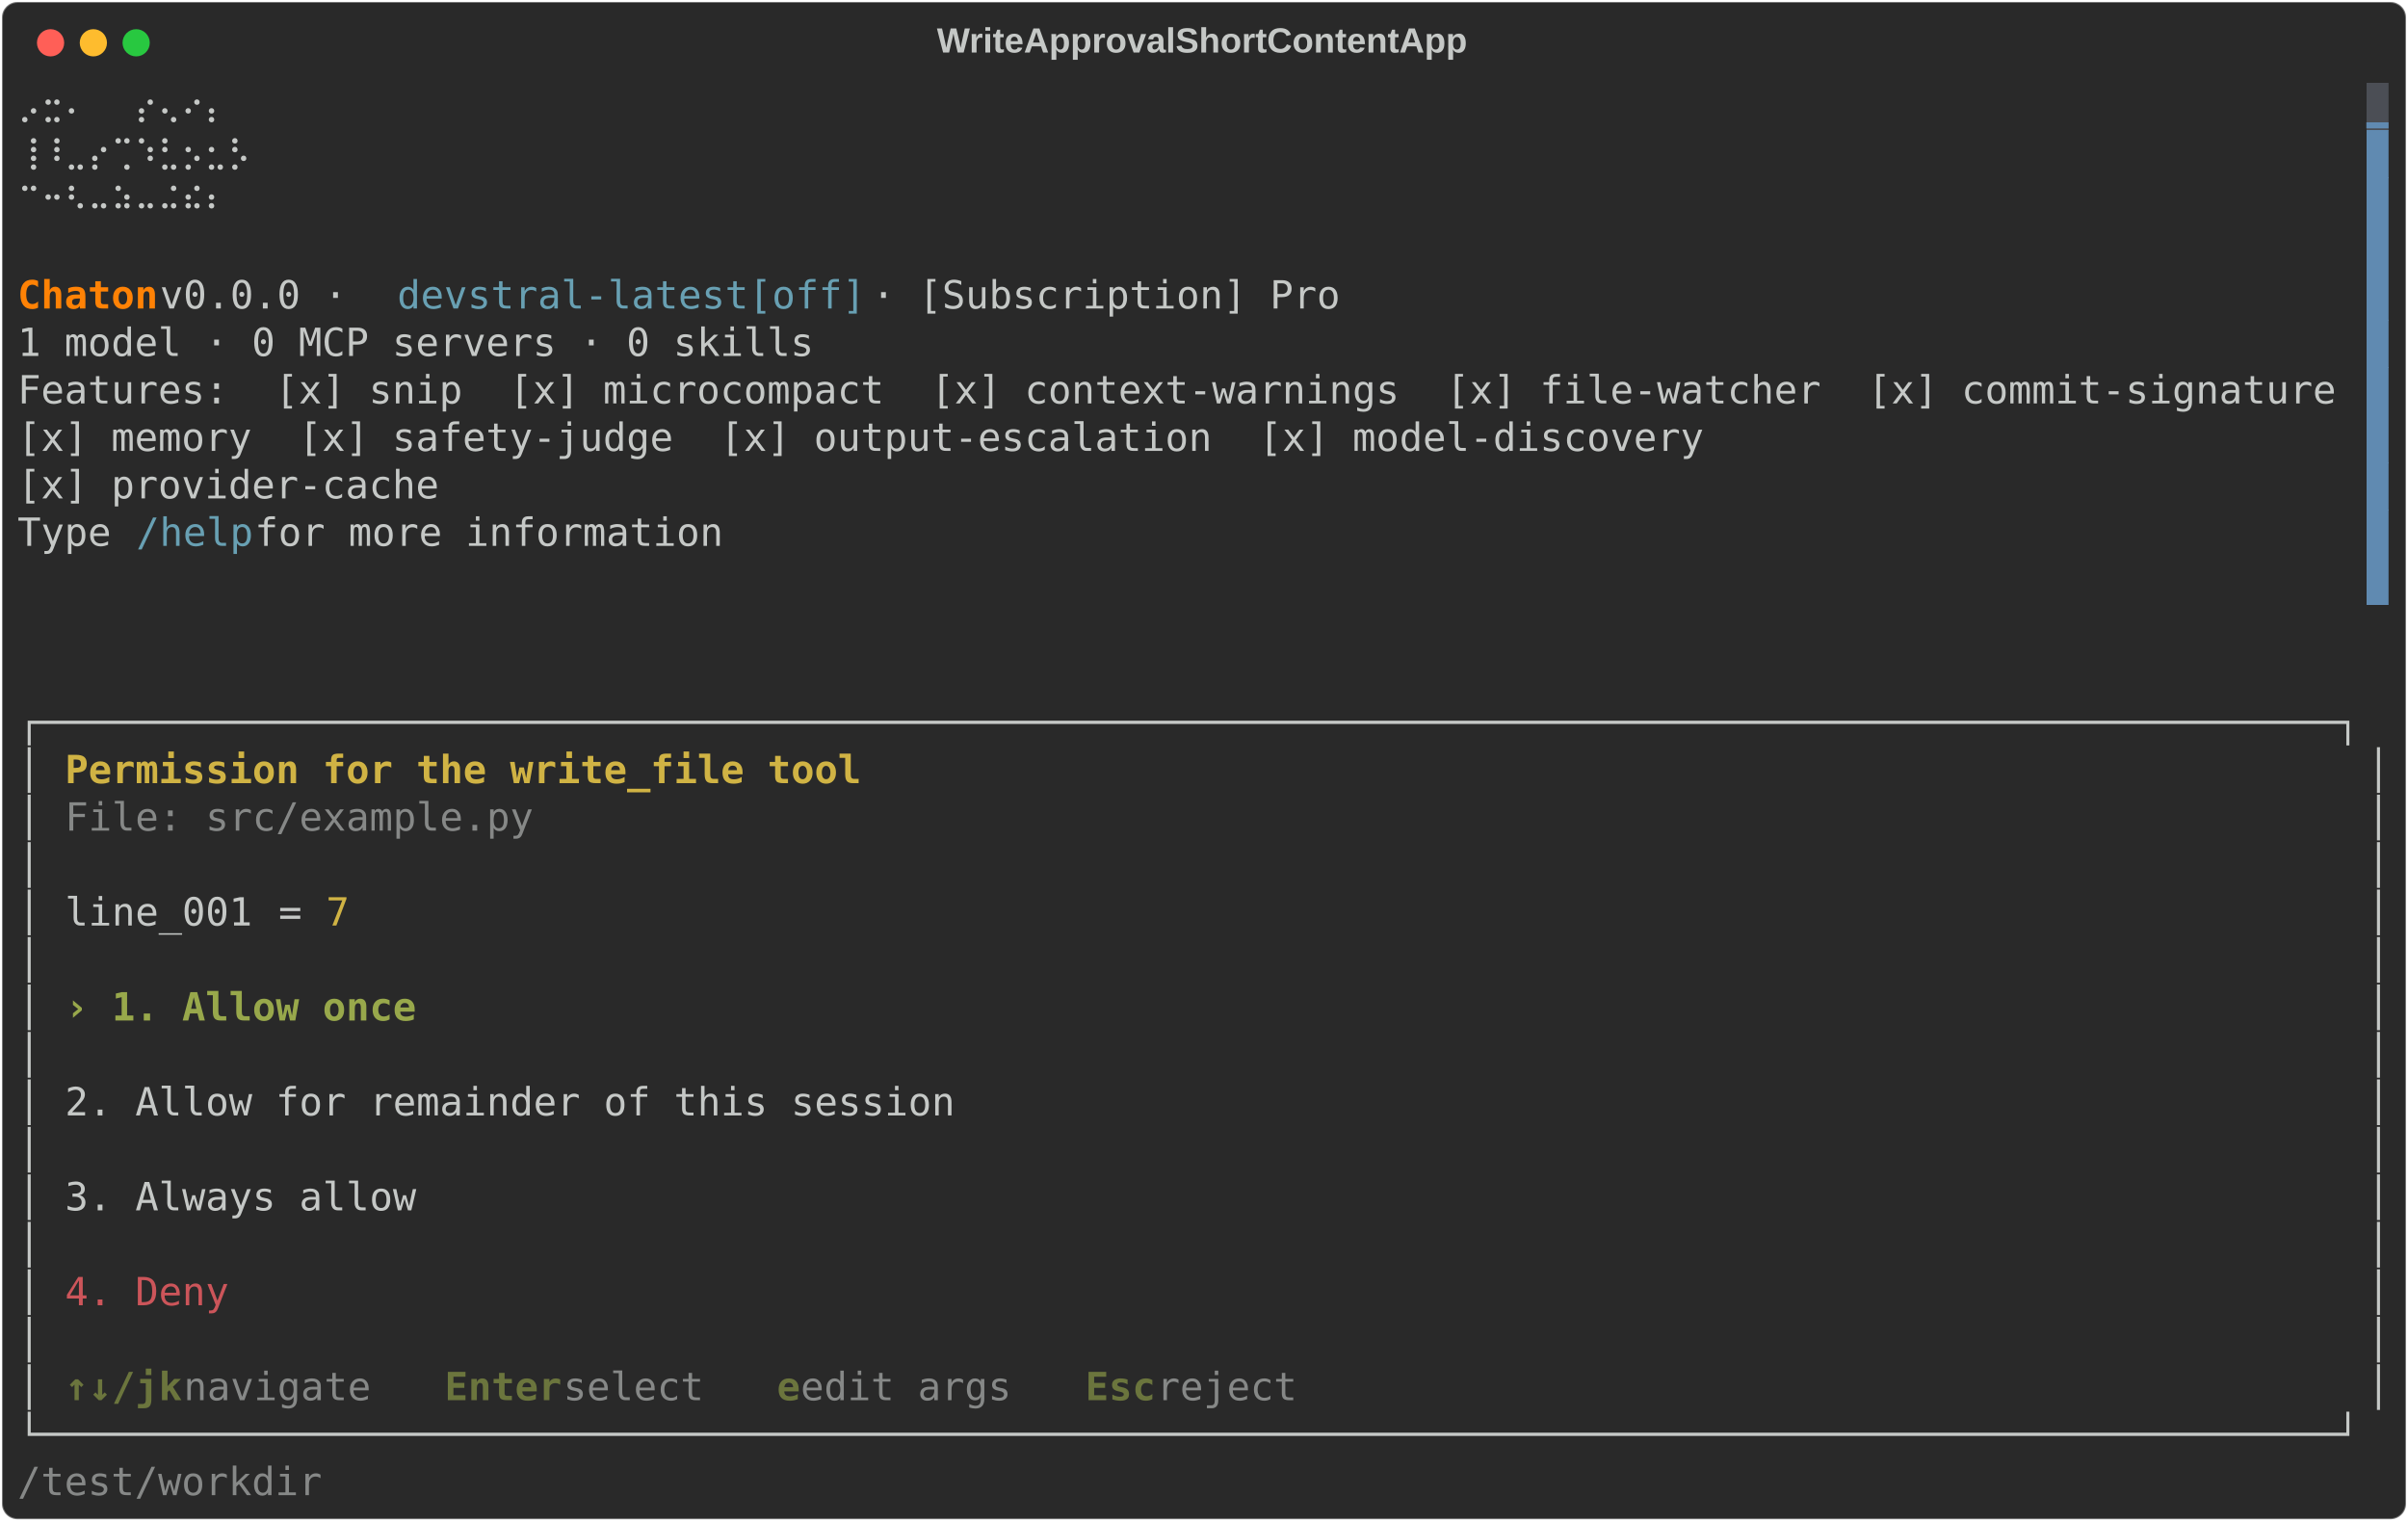
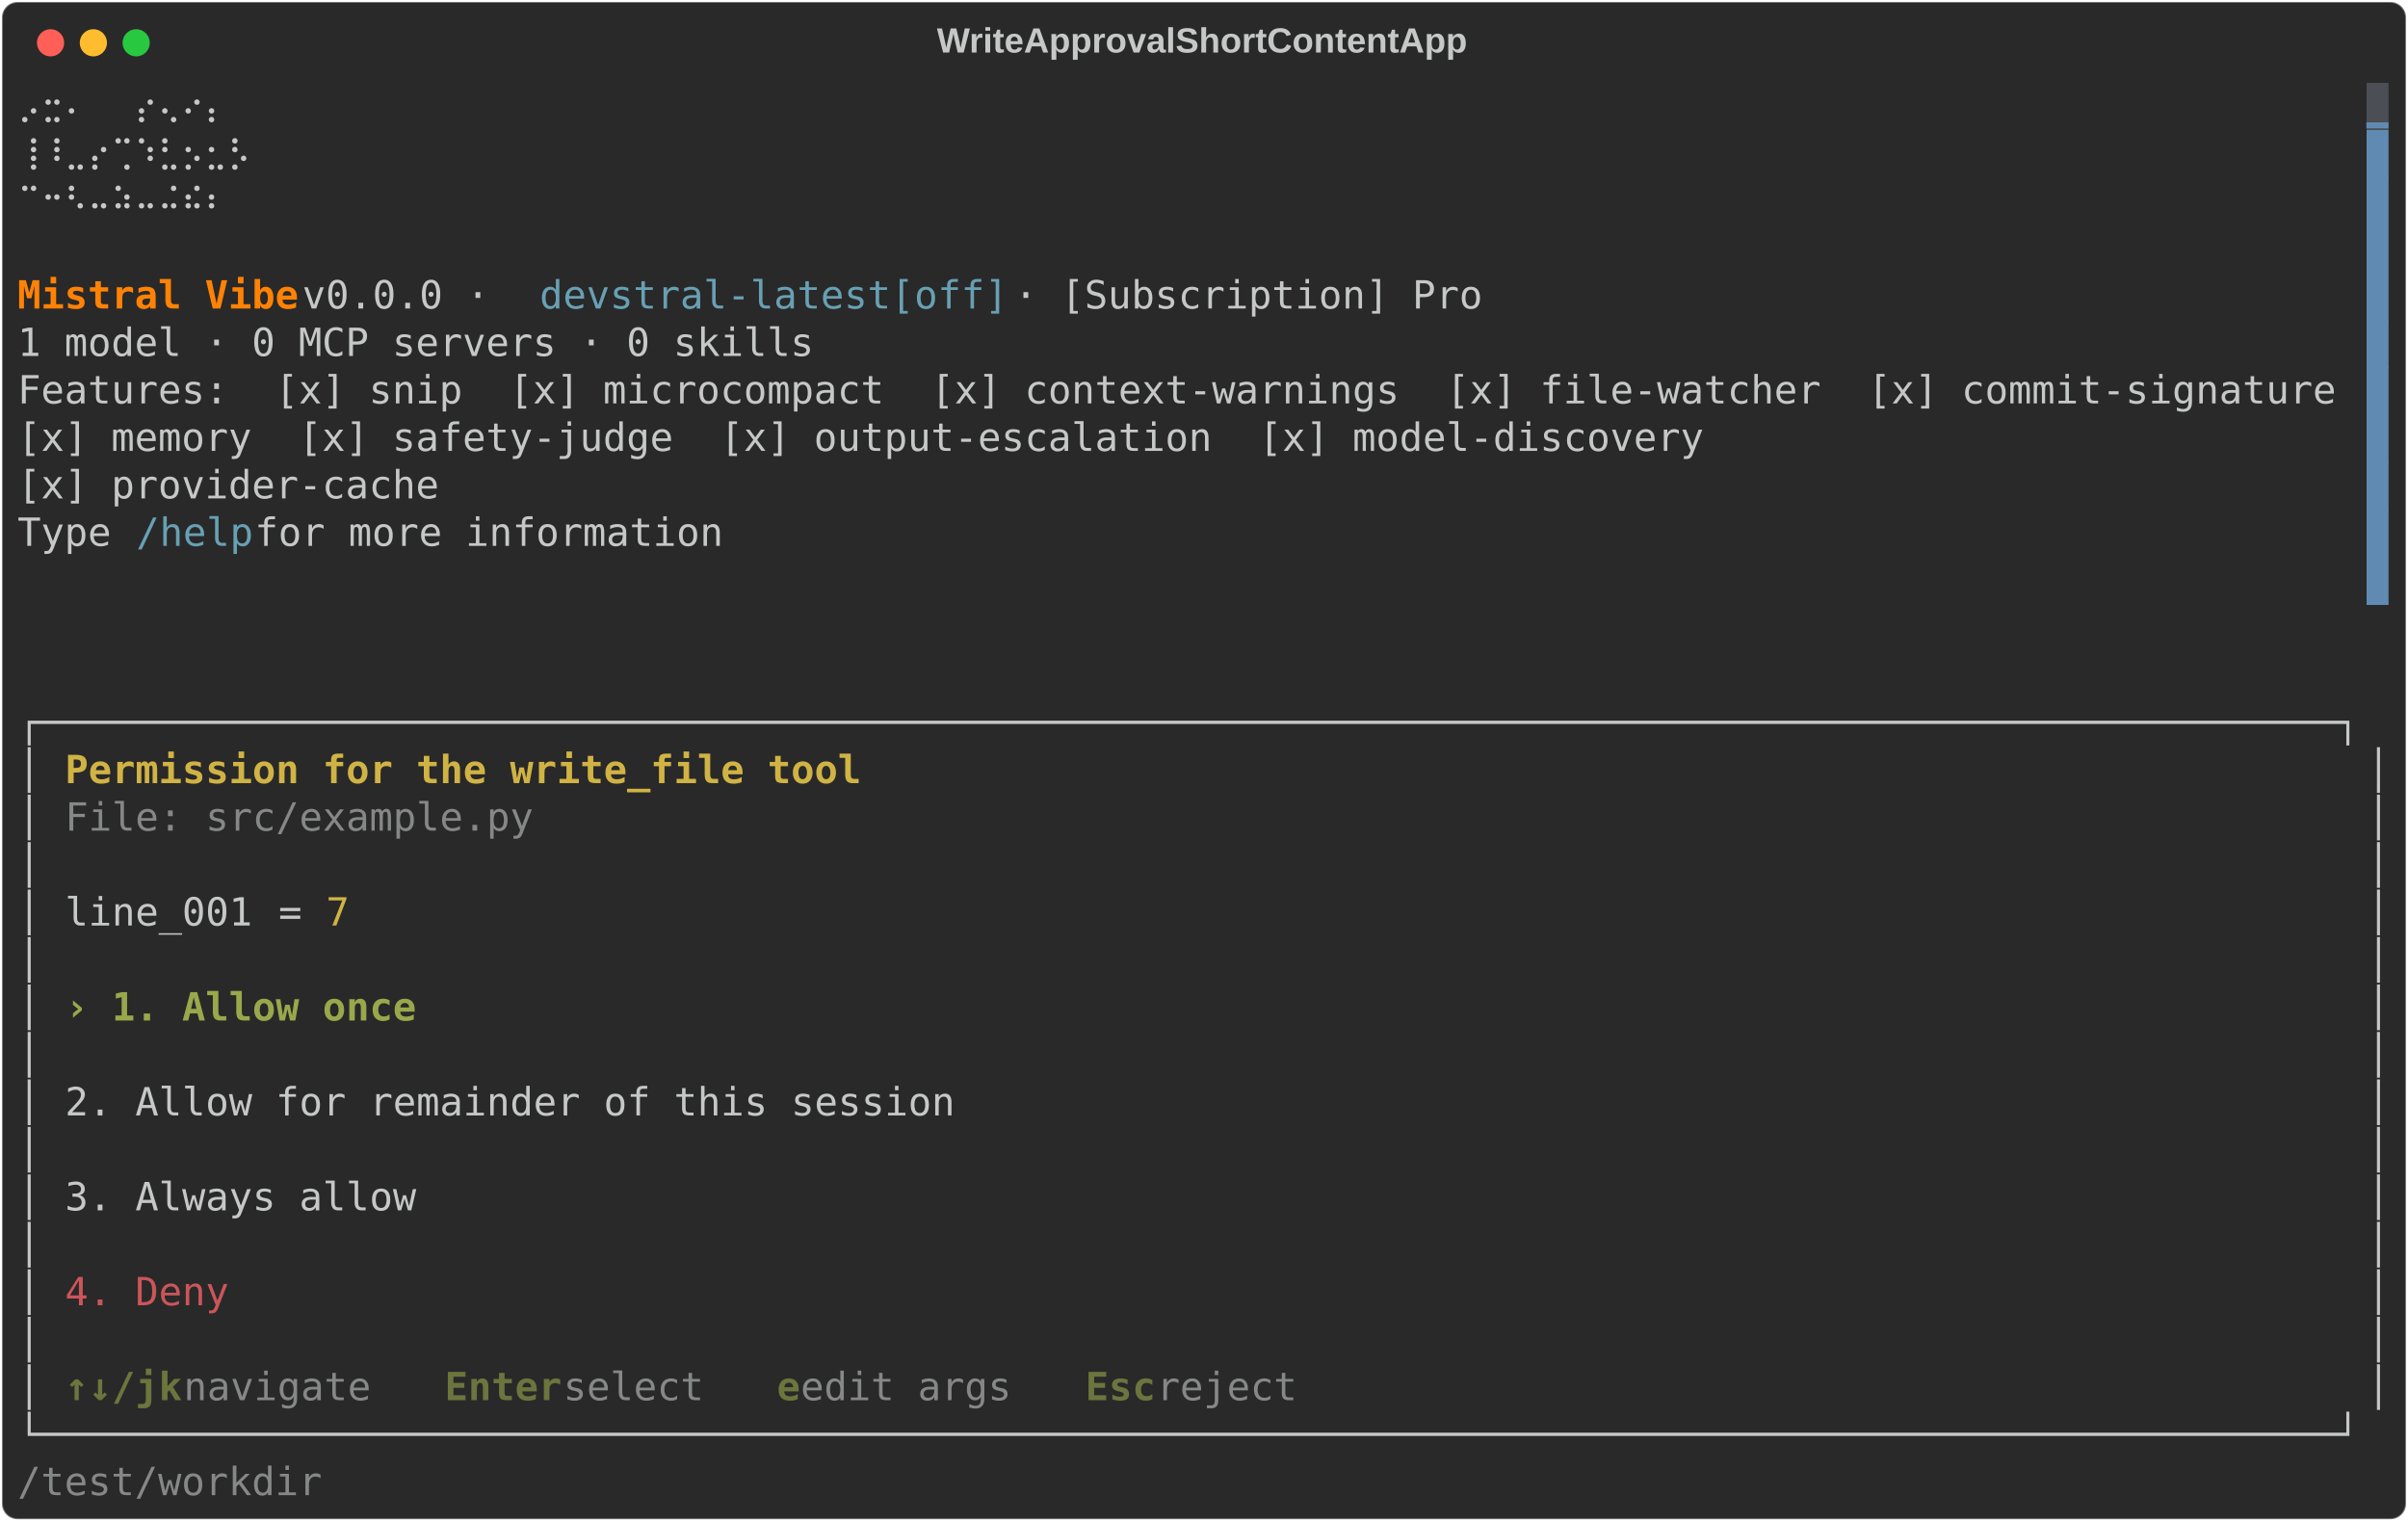
<svg xmlns="http://www.w3.org/2000/svg" class="rich-terminal" viewBox="0 0 1238 782.0">
  <style>

    @font-face {
        font-family: "Fira Code";
        src: local("FiraCode-Regular"),
                url("https://cdnjs.cloudflare.com/ajax/libs/firacode/6.2.0/woff2/FiraCode-Regular.woff2") format("woff2"),
                url("https://cdnjs.cloudflare.com/ajax/libs/firacode/6.2.0/woff/FiraCode-Regular.woff") format("woff");
        font-style: normal;
        font-weight: 400;
    }
    @font-face {
        font-family: "Fira Code";
        src: local("FiraCode-Bold"),
                url("https://cdnjs.cloudflare.com/ajax/libs/firacode/6.2.0/woff2/FiraCode-Bold.woff2") format("woff2"),
                url("https://cdnjs.cloudflare.com/ajax/libs/firacode/6.2.0/woff/FiraCode-Bold.woff") format("woff");
        font-style: bold;
        font-weight: 700;
    }

    .terminal-matrix {
        font-family: Fira Code, monospace;
        font-size: 20px;
        line-height: 24.4px;
        font-variant-east-asian: full-width;
    }

    .terminal-title {
        font-size: 18px;
        font-weight: bold;
        font-family: arial;
    }

    .terminal-r1 { fill: #c5c8c6 }
.terminal-r2 { fill: #608ab1 }
.terminal-r3 { fill: #292929 }
.terminal-r4 { fill: #ff8205;font-weight: bold }
.terminal-r5 { fill: #68a0b3 }
.terminal-r6 { fill: #d0b344;font-weight: bold }
.terminal-r7 { fill: #868887 }
.terminal-r8 { fill: #d0b344 }
.terminal-r9 { fill: #98a84b;font-weight: bold }
.terminal-r10 { fill: #cc555a }
.terminal-r11 { fill: #6b753d;font-weight: bold }
    </style>
  <defs>
    <clipPath id="terminal-clip-terminal">
      <rect x="0" y="0" width="1219.0" height="731.0" />
    </clipPath>
    <clipPath id="terminal-line-0">
      <rect x="0" y="1.5" width="1220" height="24.65" />
    </clipPath>
    <clipPath id="terminal-line-1">
      <rect x="0" y="25.9" width="1220" height="24.65" />
    </clipPath>
    <clipPath id="terminal-line-2">
      <rect x="0" y="50.3" width="1220" height="24.65" />
    </clipPath>
    <clipPath id="terminal-line-3">
      <rect x="0" y="74.7" width="1220" height="24.65" />
    </clipPath>
    <clipPath id="terminal-line-4">
      <rect x="0" y="99.1" width="1220" height="24.65" />
    </clipPath>
    <clipPath id="terminal-line-5">
      <rect x="0" y="123.5" width="1220" height="24.65" />
    </clipPath>
    <clipPath id="terminal-line-6">
      <rect x="0" y="147.9" width="1220" height="24.65" />
    </clipPath>
    <clipPath id="terminal-line-7">
      <rect x="0" y="172.3" width="1220" height="24.65" />
    </clipPath>
    <clipPath id="terminal-line-8">
      <rect x="0" y="196.7" width="1220" height="24.65" />
    </clipPath>
    <clipPath id="terminal-line-9">
      <rect x="0" y="221.1" width="1220" height="24.65" />
    </clipPath>
    <clipPath id="terminal-line-10">
      <rect x="0" y="245.5" width="1220" height="24.65" />
    </clipPath>
    <clipPath id="terminal-line-11">
      <rect x="0" y="269.9" width="1220" height="24.65" />
    </clipPath>
    <clipPath id="terminal-line-12">
      <rect x="0" y="294.3" width="1220" height="24.65" />
    </clipPath>
    <clipPath id="terminal-line-13">
      <rect x="0" y="318.7" width="1220" height="24.65" />
    </clipPath>
    <clipPath id="terminal-line-14">
      <rect x="0" y="343.1" width="1220" height="24.65" />
    </clipPath>
    <clipPath id="terminal-line-15">
      <rect x="0" y="367.5" width="1220" height="24.65" />
    </clipPath>
    <clipPath id="terminal-line-16">
      <rect x="0" y="391.9" width="1220" height="24.65" />
    </clipPath>
    <clipPath id="terminal-line-17">
      <rect x="0" y="416.3" width="1220" height="24.65" />
    </clipPath>
    <clipPath id="terminal-line-18">
      <rect x="0" y="440.7" width="1220" height="24.65" />
    </clipPath>
    <clipPath id="terminal-line-19">
      <rect x="0" y="465.1" width="1220" height="24.65" />
    </clipPath>
    <clipPath id="terminal-line-20">
      <rect x="0" y="489.5" width="1220" height="24.65" />
    </clipPath>
    <clipPath id="terminal-line-21">
      <rect x="0" y="513.9" width="1220" height="24.65" />
    </clipPath>
    <clipPath id="terminal-line-22">
      <rect x="0" y="538.3" width="1220" height="24.65" />
    </clipPath>
    <clipPath id="terminal-line-23">
      <rect x="0" y="562.7" width="1220" height="24.65" />
    </clipPath>
    <clipPath id="terminal-line-24">
      <rect x="0" y="587.1" width="1220" height="24.65" />
    </clipPath>
    <clipPath id="terminal-line-25">
      <rect x="0" y="611.5" width="1220" height="24.65" />
    </clipPath>
    <clipPath id="terminal-line-26">
      <rect x="0" y="635.9" width="1220" height="24.65" />
    </clipPath>
    <clipPath id="terminal-line-27">
      <rect x="0" y="660.3" width="1220" height="24.65" />
    </clipPath>
    <clipPath id="terminal-line-28">
      <rect x="0" y="684.7" width="1220" height="24.65" />
    </clipPath>
  </defs>
  <rect fill="#292929" stroke="rgba(255,255,255,0.35)" stroke-width="1" x="1" y="1" width="1236" height="780" rx="8" />
  <text class="terminal-title" fill="#c5c8c6" text-anchor="middle" x="618" y="27">WriteApprovalShortContentApp</text>
  <g transform="translate(26,22)">
    <circle cx="0" cy="0" r="7" fill="#ff5f57" />
    <circle cx="22" cy="0" r="7" fill="#febc2e" />
    <circle cx="44" cy="0" r="7" fill="#28c840" />
  </g>
  <g transform="translate(9, 41)" clip-path="url(#terminal-clip-terminal)">
    <rect fill="#4b4e55" x="1207.8" y="1.5" width="12.2" height="24.65" shape-rendering="crispEdges" />
    <rect fill="#608ab1" x="1207.8" y="25.9" width="12.2" height="24.65" shape-rendering="crispEdges" />
    <rect fill="#608ab1" x="1207.8" y="50.3" width="12.2" height="24.65" shape-rendering="crispEdges" />
    <rect fill="#608ab1" x="1207.8" y="74.7" width="12.2" height="24.65" shape-rendering="crispEdges" />
    <rect fill="#608ab1" x="1207.8" y="99.1" width="12.2" height="24.65" shape-rendering="crispEdges" />
    <rect fill="#608ab1" x="1207.8" y="123.5" width="12.2" height="24.65" shape-rendering="crispEdges" />
    <rect fill="#608ab1" x="1207.8" y="147.9" width="12.2" height="24.65" shape-rendering="crispEdges" />
    <rect fill="#608ab1" x="1207.8" y="172.3" width="12.2" height="24.65" shape-rendering="crispEdges" />
    <rect fill="#608ab1" x="1207.8" y="196.7" width="12.2" height="24.65" shape-rendering="crispEdges" />
    <rect fill="#608ab1" x="1207.8" y="221.1" width="12.2" height="24.65" shape-rendering="crispEdges" />
    <rect fill="#608ab1" x="1207.8" y="245.5" width="12.2" height="24.65" shape-rendering="crispEdges" />
    <g class="terminal-matrix">
      <text class="terminal-r1" x="0" y="20" textLength="134.2" clip-path="url(#terminal-line-0)">  ⡠⣒⠄  ⡔⢄⠔⡄</text>
      <text class="terminal-r2" x="1207.8" y="20" textLength="12.2" clip-path="url(#terminal-line-0)">▁</text>
      <text class="terminal-r1" x="1220" y="20" textLength="12.2" clip-path="url(#terminal-line-0)">
</text>
      <text class="terminal-r1" x="0" y="44.4" textLength="134.2" clip-path="url(#terminal-line-1)"> ⢸⠸⣀⡔⢉⠱⣃⡢⣂⡣</text>
      <text class="terminal-r1" x="1220" y="44.4" textLength="12.2" clip-path="url(#terminal-line-1)">
</text>
      <text class="terminal-r1" x="0" y="68.8" textLength="134.2" clip-path="url(#terminal-line-2)">  ⠉⠒⠣⠤⠵⠤⠬⠮⠆</text>
      <text class="terminal-r1" x="1220" y="68.8" textLength="12.2" clip-path="url(#terminal-line-2)">
</text>
      <text class="terminal-r1" x="1220" y="93.2" textLength="12.2" clip-path="url(#terminal-line-3)">
</text>
-       <text class="terminal-r4" x="0" y="117.6" textLength="73.2" clip-path="url(#terminal-line-4)">Chaton</text>
-       <text class="terminal-r1" x="73.2" y="117.6" textLength="122" clip-path="url(#terminal-line-4)"> v0.0.0 · </text>
-       <text class="terminal-r5" x="195.2" y="117.6" textLength="244" clip-path="url(#terminal-line-4)">devstral-latest[off]</text>
-       <text class="terminal-r1" x="439.2" y="117.6" textLength="256.2" clip-path="url(#terminal-line-4)"> · [Subscription] Pro</text>
+       <text class="terminal-r4" x="0" y="117.6" textLength="146.4" clip-path="url(#terminal-line-4)">Mistral Vibe</text>
+       <text class="terminal-r1" x="146.4" y="117.6" textLength="122" clip-path="url(#terminal-line-4)"> v0.0.0 · </text>
+       <text class="terminal-r5" x="268.4" y="117.6" textLength="244" clip-path="url(#terminal-line-4)">devstral-latest[off]</text>
+       <text class="terminal-r1" x="512.4" y="117.6" textLength="256.2" clip-path="url(#terminal-line-4)"> · [Subscription] Pro</text>
      <text class="terminal-r1" x="1220" y="117.6" textLength="12.2" clip-path="url(#terminal-line-4)">
</text>
      <text class="terminal-r1" x="0" y="142" textLength="414.8" clip-path="url(#terminal-line-5)">1 model · 0 MCP servers · 0 skills</text>
      <text class="terminal-r1" x="1220" y="142" textLength="12.2" clip-path="url(#terminal-line-5)">
</text>
      <text class="terminal-r1" x="0" y="166.4" textLength="1207.8" clip-path="url(#terminal-line-6)">Features:  [x] snip  [x] microcompact  [x] context-warnings  [x] file-watcher  [x] commit-signature</text>
      <text class="terminal-r1" x="1220" y="166.4" textLength="12.2" clip-path="url(#terminal-line-6)">
</text>
      <text class="terminal-r1" x="0" y="190.8" textLength="1012.6" clip-path="url(#terminal-line-7)">           [x] memory  [x] safety-judge  [x] output-escalation  [x] model-discovery</text>
      <text class="terminal-r1" x="1220" y="190.8" textLength="12.2" clip-path="url(#terminal-line-7)">
</text>
      <text class="terminal-r1" x="0" y="215.2" textLength="353.8" clip-path="url(#terminal-line-8)">           [x] provider-cache</text>
      <text class="terminal-r1" x="1220" y="215.2" textLength="12.2" clip-path="url(#terminal-line-8)">
</text>
      <text class="terminal-r1" x="0" y="239.6" textLength="61" clip-path="url(#terminal-line-9)">Type </text>
      <text class="terminal-r5" x="61" y="239.6" textLength="61" clip-path="url(#terminal-line-9)">/help</text>
      <text class="terminal-r1" x="122" y="239.6" textLength="256.2" clip-path="url(#terminal-line-9)"> for more information</text>
      <text class="terminal-r1" x="1220" y="239.6" textLength="12.2" clip-path="url(#terminal-line-9)">
</text>
      <text class="terminal-r1" x="1220" y="264" textLength="12.2" clip-path="url(#terminal-line-10)">
</text>
      <text class="terminal-r1" x="1220" y="288.4" textLength="12.2" clip-path="url(#terminal-line-11)">
</text>
      <text class="terminal-r1" x="1220" y="312.8" textLength="12.2" clip-path="url(#terminal-line-12)">
</text>
      <text class="terminal-r1" x="0" y="337.2" textLength="1220" clip-path="url(#terminal-line-13)">┌──────────────────────────────────────────────────────────────────────────────────────────────────┐</text>
      <text class="terminal-r1" x="1220" y="337.2" textLength="12.2" clip-path="url(#terminal-line-13)">
</text>
      <text class="terminal-r1" x="0" y="361.6" textLength="12.2" clip-path="url(#terminal-line-14)">│</text>
      <text class="terminal-r6" x="24.4" y="361.6" textLength="414.8" clip-path="url(#terminal-line-14)">Permission for the write_file tool</text>
      <text class="terminal-r1" x="1207.8" y="361.6" textLength="12.2" clip-path="url(#terminal-line-14)">│</text>
      <text class="terminal-r1" x="1220" y="361.6" textLength="12.2" clip-path="url(#terminal-line-14)">
</text>
      <text class="terminal-r1" x="0" y="386" textLength="12.2" clip-path="url(#terminal-line-15)">│</text>
      <text class="terminal-r7" x="24.4" y="386" textLength="244" clip-path="url(#terminal-line-15)">File: src/example.py</text>
      <text class="terminal-r1" x="1207.8" y="386" textLength="12.2" clip-path="url(#terminal-line-15)">│</text>
      <text class="terminal-r1" x="1220" y="386" textLength="12.2" clip-path="url(#terminal-line-15)">
</text>
      <text class="terminal-r1" x="0" y="410.4" textLength="12.2" clip-path="url(#terminal-line-16)">│</text>
      <text class="terminal-r1" x="1207.8" y="410.4" textLength="12.2" clip-path="url(#terminal-line-16)">│</text>
      <text class="terminal-r1" x="1220" y="410.4" textLength="12.2" clip-path="url(#terminal-line-16)">
</text>
      <text class="terminal-r1" x="0" y="434.8" textLength="12.2" clip-path="url(#terminal-line-17)">│</text>
      <text class="terminal-r1" x="24.4" y="434.8" textLength="97.6" clip-path="url(#terminal-line-17)">line_001</text>
      <text class="terminal-r1" x="134.2" y="434.8" textLength="12.2" clip-path="url(#terminal-line-17)">=</text>
      <text class="terminal-r8" x="158.6" y="434.8" textLength="12.2" clip-path="url(#terminal-line-17)">7</text>
      <text class="terminal-r1" x="1207.8" y="434.8" textLength="12.2" clip-path="url(#terminal-line-17)">│</text>
      <text class="terminal-r1" x="1220" y="434.8" textLength="12.2" clip-path="url(#terminal-line-17)">
</text>
      <text class="terminal-r1" x="0" y="459.2" textLength="12.2" clip-path="url(#terminal-line-18)">│</text>
      <text class="terminal-r1" x="1207.8" y="459.2" textLength="12.2" clip-path="url(#terminal-line-18)">│</text>
      <text class="terminal-r1" x="1220" y="459.2" textLength="12.2" clip-path="url(#terminal-line-18)">
</text>
      <text class="terminal-r1" x="0" y="483.6" textLength="12.2" clip-path="url(#terminal-line-19)">│</text>
      <text class="terminal-r9" x="24.4" y="483.6" textLength="183" clip-path="url(#terminal-line-19)">› 1. Allow once</text>
      <text class="terminal-r1" x="1207.8" y="483.6" textLength="12.2" clip-path="url(#terminal-line-19)">│</text>
      <text class="terminal-r1" x="1220" y="483.6" textLength="12.2" clip-path="url(#terminal-line-19)">
</text>
      <text class="terminal-r1" x="0" y="508" textLength="12.2" clip-path="url(#terminal-line-20)">│</text>
      <text class="terminal-r1" x="1207.8" y="508" textLength="12.2" clip-path="url(#terminal-line-20)">│</text>
      <text class="terminal-r1" x="1220" y="508" textLength="12.2" clip-path="url(#terminal-line-20)">
</text>
      <text class="terminal-r1" x="0" y="532.4" textLength="12.2" clip-path="url(#terminal-line-21)">│</text>
      <text class="terminal-r1" x="24.4" y="532.4" textLength="488" clip-path="url(#terminal-line-21)">  2. Allow for remainder of this session</text>
      <text class="terminal-r1" x="1207.8" y="532.4" textLength="12.2" clip-path="url(#terminal-line-21)">│</text>
      <text class="terminal-r1" x="1220" y="532.4" textLength="12.2" clip-path="url(#terminal-line-21)">
</text>
      <text class="terminal-r1" x="0" y="556.8" textLength="12.2" clip-path="url(#terminal-line-22)">│</text>
      <text class="terminal-r1" x="1207.8" y="556.8" textLength="12.2" clip-path="url(#terminal-line-22)">│</text>
      <text class="terminal-r1" x="1220" y="556.8" textLength="12.2" clip-path="url(#terminal-line-22)">
</text>
      <text class="terminal-r1" x="0" y="581.2" textLength="12.2" clip-path="url(#terminal-line-23)">│</text>
      <text class="terminal-r1" x="24.4" y="581.2" textLength="207.4" clip-path="url(#terminal-line-23)">  3. Always allow</text>
      <text class="terminal-r1" x="1207.8" y="581.2" textLength="12.2" clip-path="url(#terminal-line-23)">│</text>
      <text class="terminal-r1" x="1220" y="581.2" textLength="12.2" clip-path="url(#terminal-line-23)">
</text>
      <text class="terminal-r1" x="0" y="605.6" textLength="12.2" clip-path="url(#terminal-line-24)">│</text>
      <text class="terminal-r1" x="1207.8" y="605.6" textLength="12.2" clip-path="url(#terminal-line-24)">│</text>
      <text class="terminal-r1" x="1220" y="605.6" textLength="12.2" clip-path="url(#terminal-line-24)">
</text>
      <text class="terminal-r1" x="0" y="630" textLength="12.2" clip-path="url(#terminal-line-25)">│</text>
      <text class="terminal-r10" x="24.4" y="630" textLength="109.8" clip-path="url(#terminal-line-25)">  4. Deny</text>
      <text class="terminal-r1" x="1207.8" y="630" textLength="12.2" clip-path="url(#terminal-line-25)">│</text>
      <text class="terminal-r1" x="1220" y="630" textLength="12.2" clip-path="url(#terminal-line-25)">
</text>
      <text class="terminal-r1" x="0" y="654.4" textLength="12.2" clip-path="url(#terminal-line-26)">│</text>
      <text class="terminal-r1" x="1207.8" y="654.4" textLength="12.2" clip-path="url(#terminal-line-26)">│</text>
      <text class="terminal-r1" x="1220" y="654.4" textLength="12.2" clip-path="url(#terminal-line-26)">
</text>
      <text class="terminal-r1" x="0" y="678.8" textLength="12.2" clip-path="url(#terminal-line-27)">│</text>
      <text class="terminal-r11" x="24.4" y="678.8" textLength="61" clip-path="url(#terminal-line-27)">↑↓/jk</text>
      <text class="terminal-r7" x="85.4" y="678.8" textLength="134.2" clip-path="url(#terminal-line-27)"> navigate  </text>
      <text class="terminal-r11" x="219.6" y="678.8" textLength="61" clip-path="url(#terminal-line-27)">Enter</text>
      <text class="terminal-r7" x="280.6" y="678.8" textLength="109.8" clip-path="url(#terminal-line-27)"> select  </text>
      <text class="terminal-r11" x="390.4" y="678.8" textLength="12.2" clip-path="url(#terminal-line-27)">e</text>
      <text class="terminal-r7" x="402.6" y="678.8" textLength="146.4" clip-path="url(#terminal-line-27)"> edit args  </text>
      <text class="terminal-r11" x="549" y="678.8" textLength="36.6" clip-path="url(#terminal-line-27)">Esc</text>
      <text class="terminal-r7" x="585.6" y="678.8" textLength="85.4" clip-path="url(#terminal-line-27)"> reject</text>
      <text class="terminal-r1" x="1207.8" y="678.8" textLength="12.2" clip-path="url(#terminal-line-27)">│</text>
      <text class="terminal-r1" x="1220" y="678.8" textLength="12.2" clip-path="url(#terminal-line-27)">
</text>
      <text class="terminal-r1" x="0" y="703.2" textLength="1220" clip-path="url(#terminal-line-28)">└──────────────────────────────────────────────────────────────────────────────────────────────────┘</text>
      <text class="terminal-r1" x="1220" y="703.2" textLength="12.2" clip-path="url(#terminal-line-28)">
</text>
      <text class="terminal-r7" x="0" y="727.6" textLength="158.6" clip-path="url(#terminal-line-29)">/test/workdir</text>
    </g>
  </g>
</svg>
